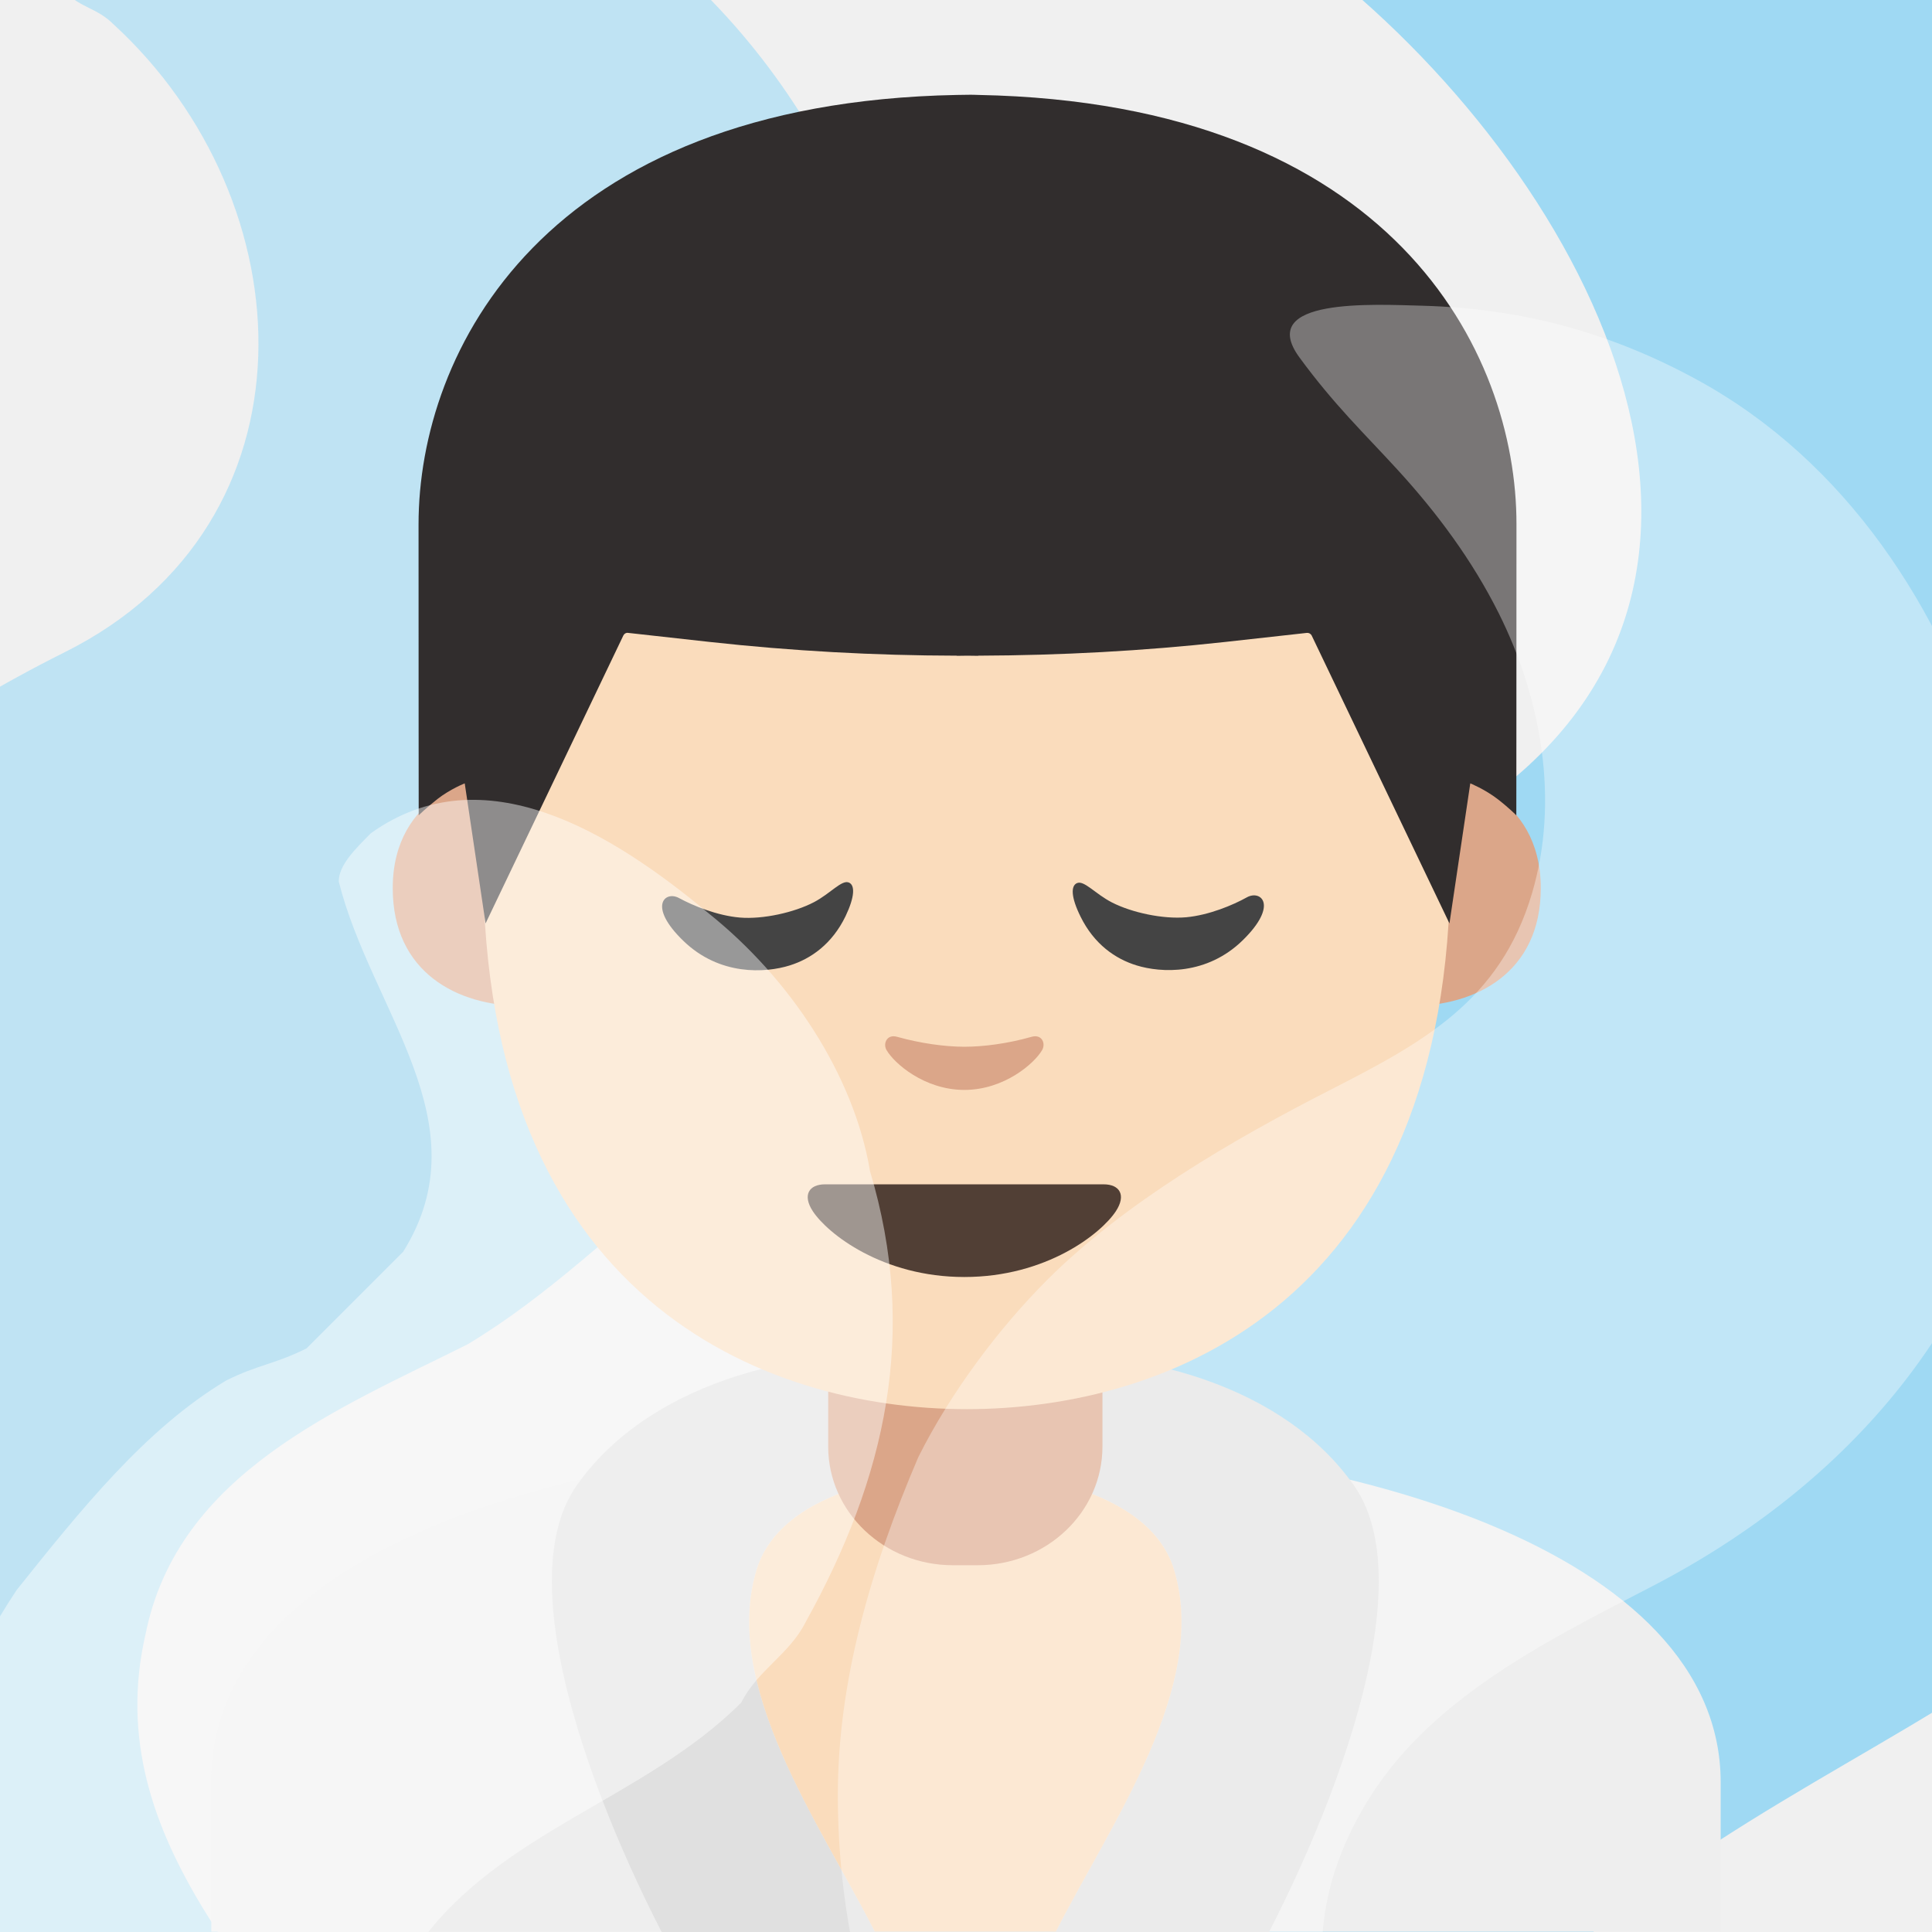
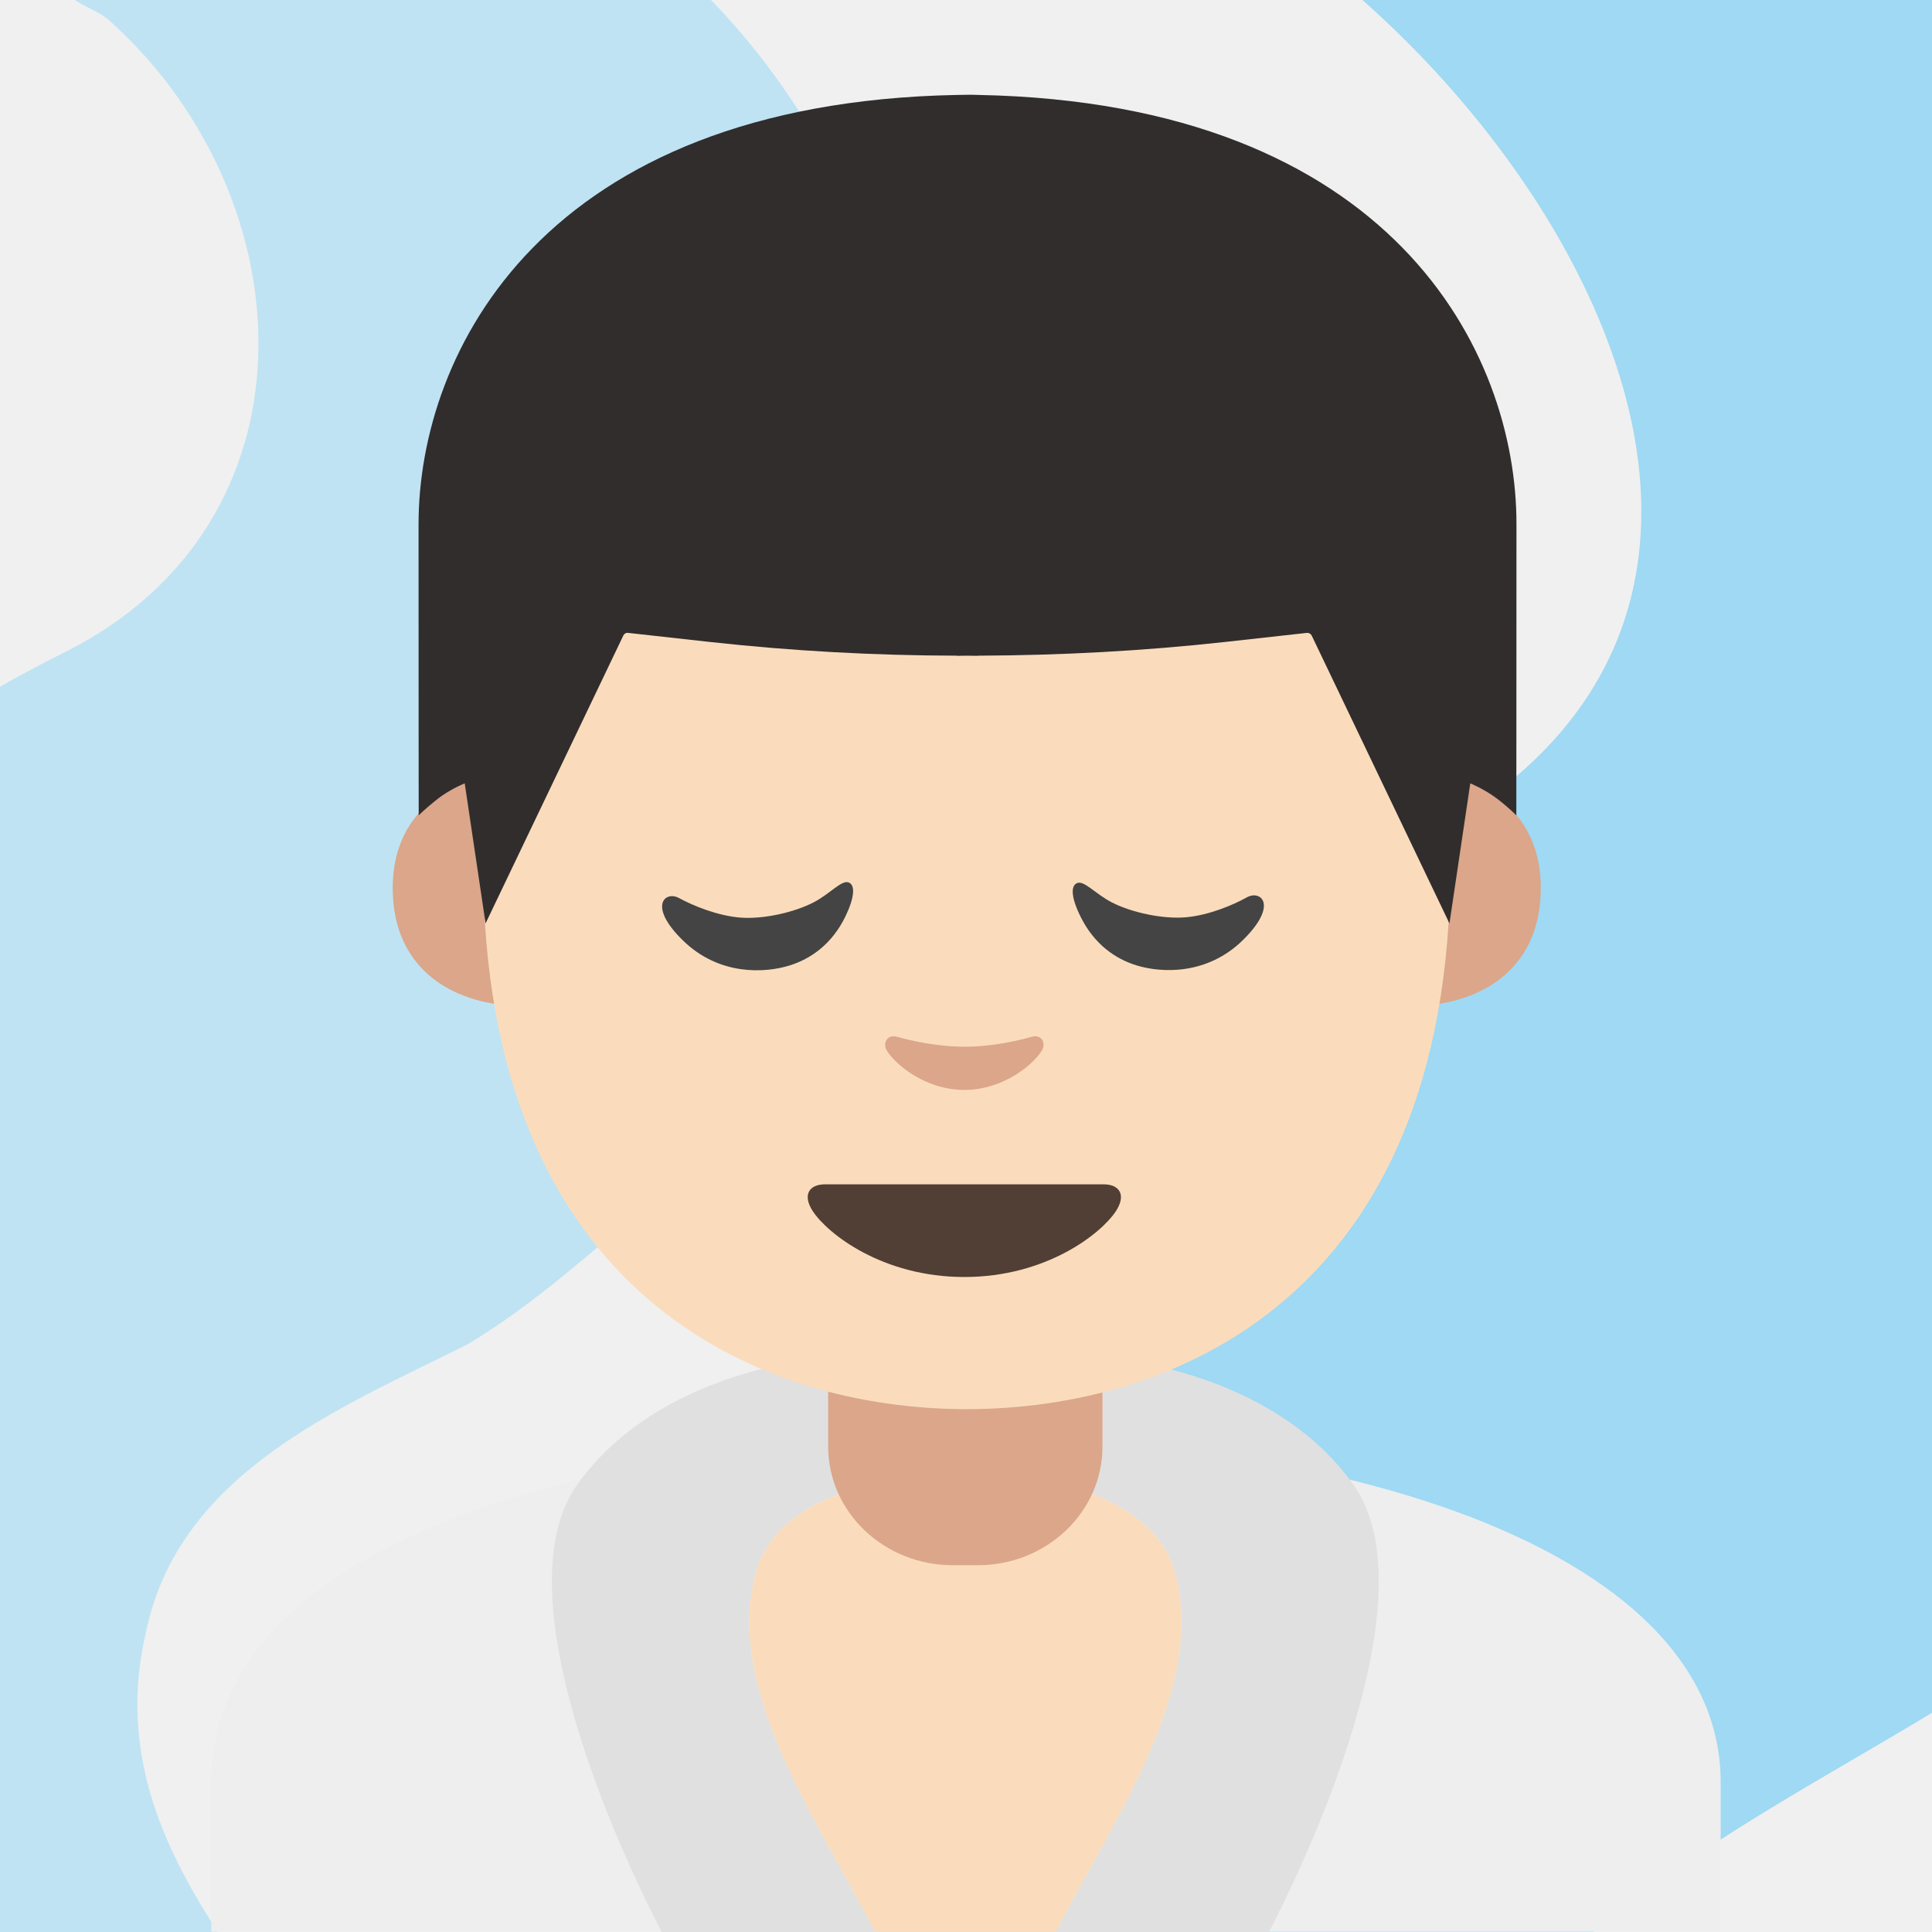
<svg xmlns="http://www.w3.org/2000/svg" xmlns:xlink="http://www.w3.org/1999/xlink" width="128" height="128" style="enable-background:new 0 0 128 128;" version="1.1" id="svg18">
  <defs id="defs22">
    <clipPath id="SVGID_2_">
      <use height="100%" width="100%" y="0" x="0" style="overflow:visible" xlink:href="#SVGID_1_" id="use5" />
    </clipPath>
    <rect id="SVGID_1_" height="120" width="120" x="4" y="4" />
-     <clipPath id="SVGID_2_-7">
-       <use height="100%" width="100%" y="0" x="0" style="overflow:visible" xlink:href="#SVGID_1_" id="use5-0" />
-     </clipPath>
    <clipPath clipPathUnits="userSpaceOnUse" id="clipPath1379">
      <use id="use1381" xlink:href="#SVGID_1_" style="overflow:visible" x="0" y="0" width="100%" height="100%" transform="translate(-121.2382,4)" />
    </clipPath>
  </defs>
  <g id="图层_1">
    <g id="g10" clip-path="url(#SVGID_2_)" style="opacity:0.45;stroke-width:0.938" transform="matrix(1.066667,0,0,1.066667,-4.266667,-4.266671)">
      <path id="path8" style="fill:#83d3f7;stroke-width:0.938" d="m 18.04,143.5 c -11,-1 -23,-1 -32,-10 -5,-5 -9,-11 -11,-18 -2,-8 -4,-16 -3,-24 1,-7 3,-14 6,-21 2,-4 5,-8 8,-11 7,-6 14,-11 22,-15 16,-8 15,-28 3,-39 -1,-1 -2,-1 -3,-2 -1,-2 -3,-5 -2,-6 2,-10 15,-3 23,-4 5,0 10,3 14,6 12,9 18,23 18,38 -1,7 -1,15 -4,22 -2,4 -4,8 -6,12 -1,2 -2,3 -4,5 -5,4 -9,8 -14,11 -8,4 -18,8 -20,18 -3,13 8,22 14,32 0,1 0,2 0,3 -2,2 -5,4 -9,3 z" />
    </g>
    <g id="g14" clip-path="url(#SVGID_2_)" style="opacity:0.45;stroke-width:0.938" transform="matrix(1.066667,0,0,1.066667,-4.266667,-4.266671)">
      <path id="path12" style="fill:#3bbcf7;stroke-width:0.938" d="m 93.38,-6.67 c 10,0 20,0 30,3 28,7 36,40 33,66 -1,5 -2,10 -4,15 -4,9 -9,16 -15,23 -9,9 -20,13 -31,21 -21,14 -6,40 10,53 1,2 4,6 1,6 -14,4 -28,3 -42,-2 -4,-1 -8,-3 -11,-6 -12,-12 -18,-27 -19,-43 0,-8 0,-15 2,-23 1,-5 3,-9 5,-14 3,-6 7,-12 12,-17 10,-8 20,-13 31,-21 21,-14 7,-40 -10,-53 -1,-1 -2,-3 -2,-4 1,-4 6,-4 10,-4 z" />
    </g>
    <g id="g1426" transform="translate(119.9847)">
      <path id="XMLID_1678_-6" d="m -105.985,118.09 v 9.89 h 100 v -9.89 c 0,-15.17 -24.54,-22.87 -49.62,-22.84 -24.92,0.03 -50.38,6.78 -50.38,22.84 z" style="opacity:1;vector-effect:none;fill:#eeeeee;fill-opacity:1;stroke-width:1;stroke-linecap:butt;stroke-linejoin:miter;stroke-miterlimit:4;stroke-dasharray:none;stroke-dashoffset:0;stroke-opacity:1" />
      <g transform="translate(1.32853)" clip-path="url(#clipPath1379)" id="g1377">
        <path d="m -58.918,89.75 c -10.38,-0.75 -19.71,2.28 -24.19,8.67 -5,7.12 2.56,24.47 7.58,33.17 6.5,11.25 14.49,9.74 14.46,3.29 -0.03,-7.3 -13.3,-20.37 -10.12,-30.88 2,-6.62 14.3,-6.55 12.36,-6.33 6.32,-0.7 -0.09,-7.92 -0.09,-7.92 z" style="opacity:1;vector-effect:none;fill:#E0E0E0;fill-opacity:1;stroke:none;stroke-width:2;stroke-linecap:round;stroke-linejoin:round;stroke-miterlimit:10;stroke-dasharray:none;stroke-dashoffset:0;stroke-opacity:1" id="path1089" />
        <path d="m -55.798,89.75 c 10.38,-0.75 19.71,2.28 24.19,8.67 5,7.12 -2.56,24.47 -7.58,33.17 -6.5,11.25 -14.49,9.74 -14.46,3.29 0.03,-7.3 13.3,-20.37 10.12,-30.88 -2,-6.62 -14.3,-6.55 -12.36,-6.33 -6.32,-0.7 0.09,-7.92 0.09,-7.92 z" style="fill:#E0E0E0;fill-opacity:1;stroke:none;stroke-width:2;stroke-linecap:round;stroke-linejoin:round;stroke-miterlimit:10" id="path1093" />
      </g>
      <path id="path1408" d="m -56.031,97.307 c -0.338,0.15 -0.772,0.254 -1.271,0.324 0.147,-0.16 -10.689,0.189 -12.557,6.369 -2.334,7.715 4.184,16.801 7.834,23.98 h 11.992 c 3.65,-7.179 10.168,-16.266 7.834,-23.98 -1.867,-6.18 -12.702,-6.529 -12.557,-6.369 -0.501,-0.071 -0.936,-0.173 -1.275,-0.324 z" style="opacity:1;vector-effect:none;fill:#FADCBC;fill-opacity:1;stroke-width:1;stroke-linecap:butt;stroke-linejoin:miter;stroke-miterlimit:4;stroke-dasharray:none;stroke-dashoffset:0;stroke-opacity:1" />
      <path id="XMLID_791_-7" d="m -56.035,86.25 h -9.08 v 9.59 c 0,4.34 3.7,7.86 8.26,7.86 h 1.65 c 4.56,0 8.26,-3.52 8.26,-7.86 v -9.59 z" style="fill:#DBA689" />
      <path id="XMLID_6_" d="m -23.795,51.47 c 0,0 5.89,1.02 5.89,7.37 0,5.6 -4.3,7.81 -8.6,7.81 V 51.47 Z" style="fill:#DBA689" />
      <path id="XMLID_5_" d="m -88.075,51.47 c 0,0 -5.89,1.02 -5.89,7.37 0,5.6 4.3,7.81 8.6,7.81 V 51.47 Z" style="fill:#DBA689" />
      <path id="XMLID_4_" d="m -55.935,9.91 c -25.4,0 -32.04,19.69 -32.04,47.35 0,28.68 18.43,36.1 32.04,36.1 13.41,0 32.04,-7.2 32.04,-36.1 0.01,-27.67 -6.64,-47.35 -32.04,-47.35 z" style="fill:#FADCBC" />
      <path id="XMLID_1_" d="m -55.165,6.29 c 0,0 -0.5,-0.02 -0.71,-0.01 -0.21,0 -0.71,0.01 -0.71,0.01 -27.41,0.53 -35.67,17.02 -35.67,28.45 0,11.11 0.01,19.28 0.01,19.28 0,0 0.44,-0.45 1.24,-1.08 0.86,-0.67 1.81,-1.04 1.81,-1.04 l 1.38,9.28 9.13,-19.08 c 0.06,-0.12 0.18,-0.19 0.31,-0.17 l 5.41,0.6 c 5.44,0.6 10.91,0.9 16.37,0.91 v 0.01 c 0.24,0 0.47,-0.01 0.71,-0.01 0.24,0 0.47,0.01 0.71,0.01 v -0.01 c 5.46,-0.02 10.93,-0.31 16.37,-0.91 l 5.41,-0.6 c 0.13,-0.01 0.25,0.06 0.31,0.17 l 9.13,19.08 1.38,-9.28 c 0,0 0.95,0.38 1.81,1.04 0.81,0.63 1.24,1.08 1.24,1.08 0,0 0.01,-8.16 0.01,-19.28 0.02,-11.43 -8.24,-27.92 -35.65,-28.45 z" style="fill:#312D2D" />
      <path id="XMLID_592_-5" d="m -63.745,58.47 c 0.41,0.17 0.4,0.93 -0.22,2.23 -0.89,1.84 -2.29,2.82 -3.69,3.26 -1.62,0.51 -4.66,0.7 -7.06,-1.63 -2.39,-2.31 -1.2,-3.34 -0.28,-2.83 0.94,0.51 2.52,1.16 4.02,1.29 1.55,0.13 3.62,-0.34 4.92,-1.02 1.1,-0.58 1.84,-1.5 2.31,-1.3 z" style="fill:#444444" />
      <path id="XMLID_591_-3" d="m -48.635,58.51 c -0.41,0.18 -0.4,0.93 0.24,2.22 0.9,1.83 2.31,2.8 3.71,3.23 1.62,0.5 4.66,0.67 7.05,-1.68 2.37,-2.33 1.18,-3.34 0.26,-2.83 -0.93,0.52 -2.52,1.18 -4.01,1.32 -1.55,0.14 -3.62,-0.31 -4.93,-0.98 -1.11,-0.57 -1.85,-1.49 -2.32,-1.28 z" style="fill:#444444" />
      <path id="XMLID_2368_-5" d="m -51.635,68.69 c -1.57,0.45 -3.2,0.66 -4.46,0.66 -1.26,0 -2.89,-0.22 -4.46,-0.66 -0.67,-0.19 -0.94,0.45 -0.7,0.87 0.5,0.88 2.51,2.65 5.16,2.65 2.65,0 4.66,-1.77 5.16,-2.65 0.24,-0.43 -0.02,-1.06 -0.7,-0.87 z" style="fill:#DBA689" />
      <path style="opacity:1;vector-effect:none;fill:#513F35;fill-opacity:1;stroke-width:1;stroke-linecap:butt;stroke-linejoin:miter;stroke-miterlimit:4;stroke-dasharray:none;stroke-dashoffset:0;stroke-opacity:1" d="m -46.865,78.465 c -1.29,0 -9.23,0 -9.23,0 0,0 -7.94,0 -9.23,0 -1.06,0 -1.51,0.71 -0.81,1.78 0.98,1.49 4.61,4.36 10.04,4.36 5.43,0 9.06,-2.87 10.04,-4.36 0.7,-1.07 0.25,-1.78 -0.81,-1.78 z" id="XMLID_31_-7" />
    </g>
-     <g transform="matrix(1.066667,0,0,1.066667,-182.4542,-11.78758)" id="g1295" style="stroke-width:0.938">
-       <g id="g116" clip-path="url(#SVGID_2_-7)" style="opacity:0.35;stroke-width:0.938" transform="translate(167.0508,7.050848)">
-         <path id="path114" style="fill:#ffffff;stroke-width:0.938" d="m 97.04,156.5 c -8,-1 -17,1 -24,-5 -11,-9 -17,-22 -17,-36 0,-7 2,-14 5,-21 2,-4 5,-8 8,-11 4.79,-4.79 11.53,-8.71 17.52,-11.77 5.74,-2.94 10.61,-5.51 12.6,-12.26 1.69,-5.73 0.6,-12.03 -2.07,-17.38 -1.64,-3.28 -3.84,-6.25 -6.32,-8.95 -2.05,-2.24 -3.89,-3.98 -6.06,-6.94 -2.72,-3.72 4.61,-3.29 7.66,-3.21 6.14,0.17 11.67,1.66 17.08,4.62 9.22,5.05 15.16,14.19 18.15,24.07 1.93,6.37 2.79,13.15 2.44,19.81 -2.04,14.29 -11.23,24.77 -23.6,31.13 -6.69,3.45 -13.86,7.05 -17.68,13.54 -8.82,14.97 6.52,26.47 14.27,37.33 0,0 -1,1 -1,2 -0.99,1.01 -2.99,1.01 -4.99,1.01 z" />
-       </g>
-       <g id="g120" clip-path="url(#SVGID_2_-7)" style="opacity:0.45;stroke-width:0.938" transform="translate(167.0508,7.050848)">
-         <path id="path118" style="fill:#ffffff;stroke-width:0.938" d="m 25.04,152.75 c -12,-2 -22,-11 -24,-23 -3,-9 -2,-18 4,-27 4,-5 8,-10 13,-13 2,-1 3,-1 5,-2 2,-2 4,-4 6,-6 5,-8 -2,-15 -4,-23 0,-1 1,-2 2,-3 7,-5 15,0 21,5 5,4 9,10 10,16 3,10 1,19 -4,28 -1,2 -3,3 -4,5 -6,6 -15,8 -20,15 -4,7 0,14 3,20 2,5 -3,10 -8,8 z" />
-       </g>
-     </g>
  </g>
</svg>
